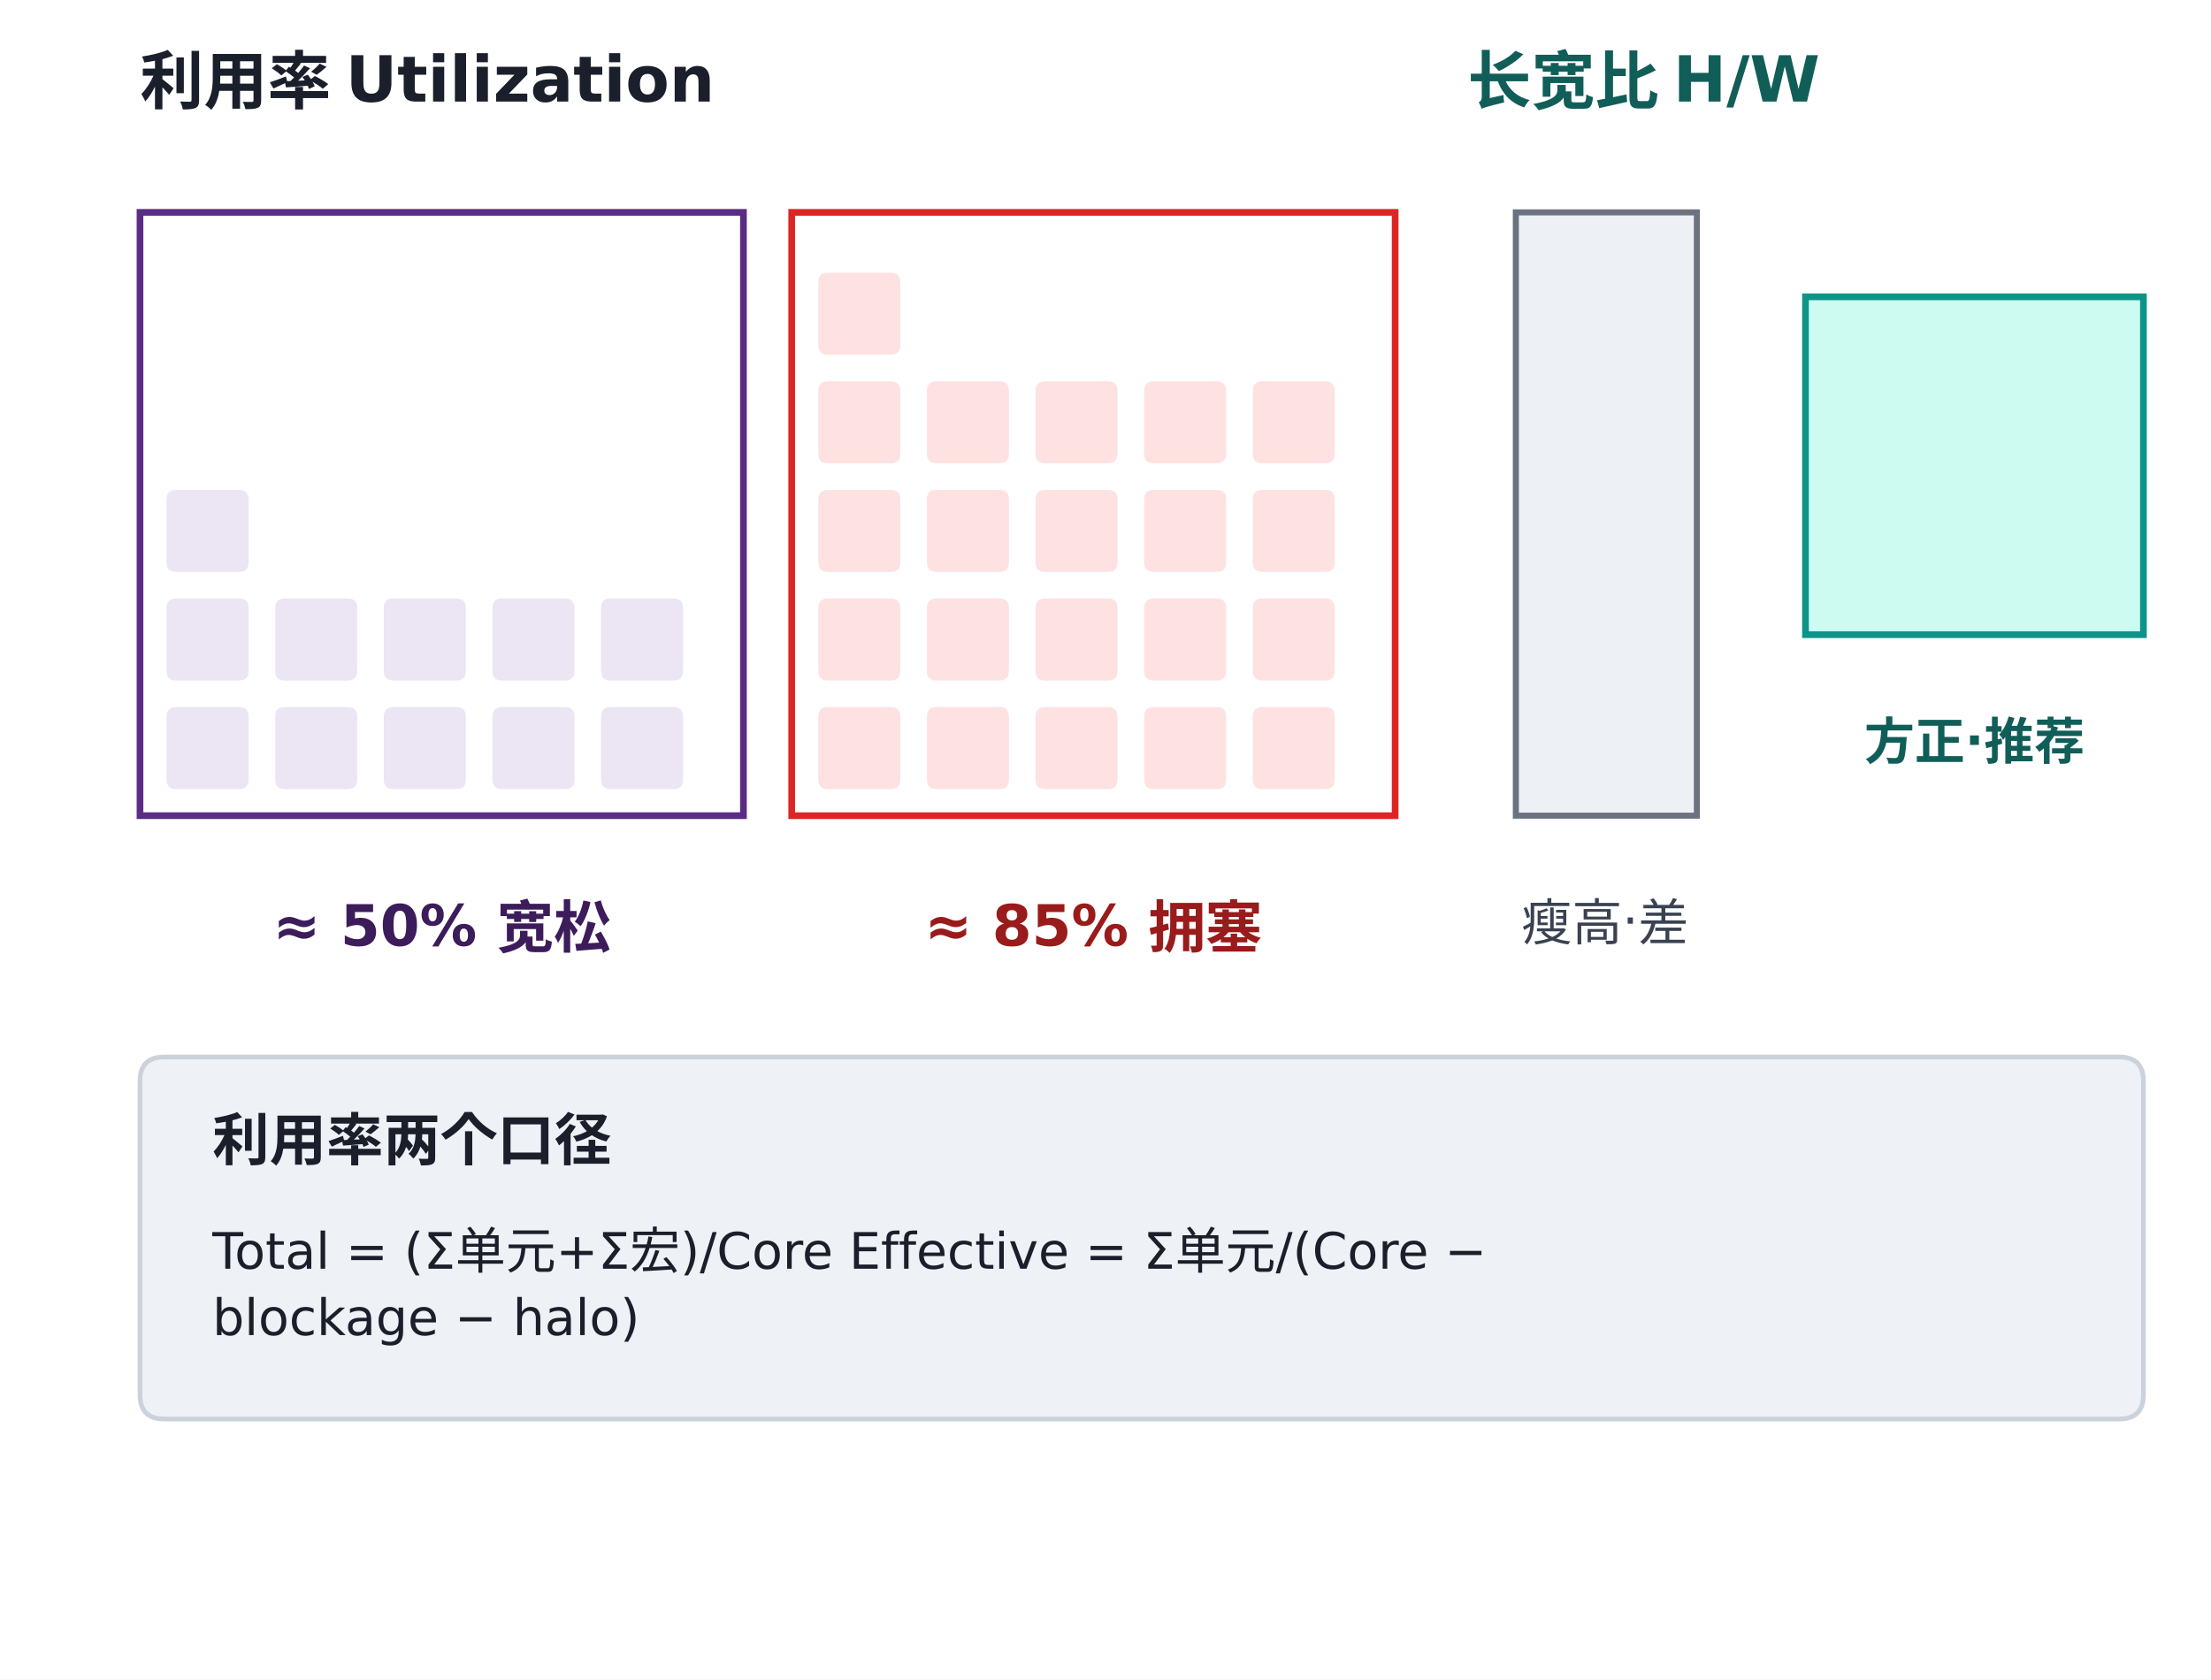
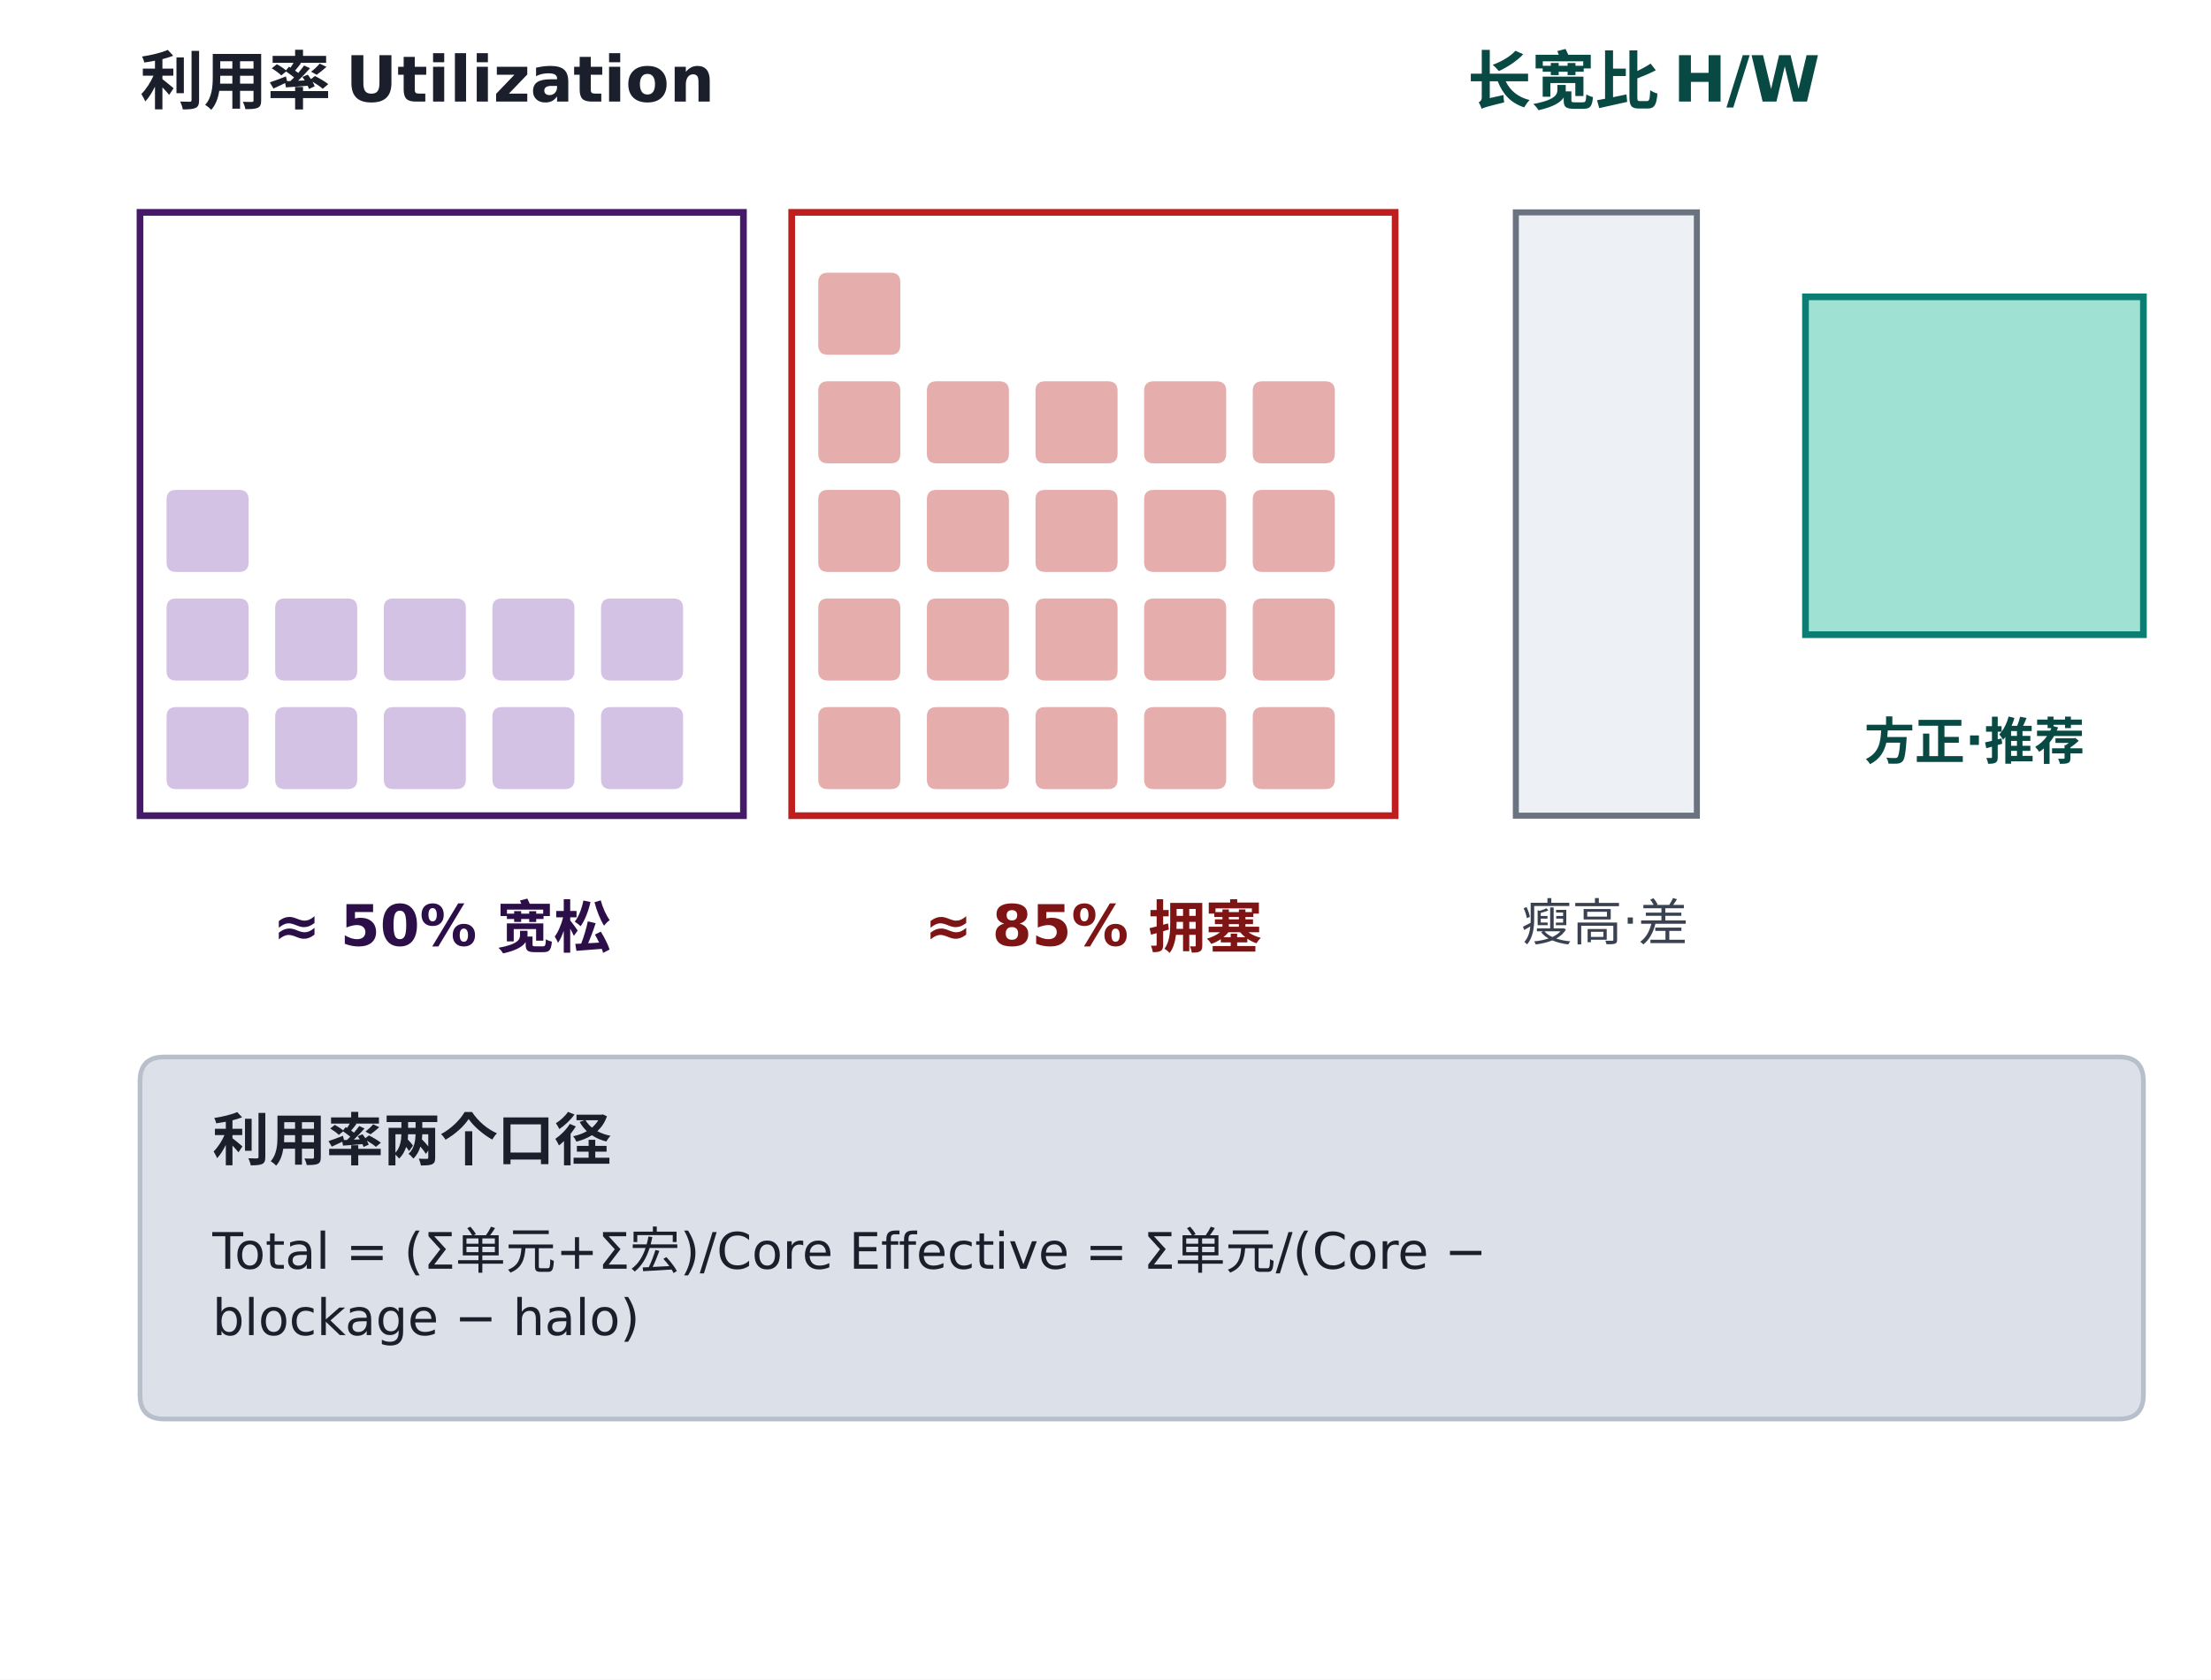
<svg xmlns="http://www.w3.org/2000/svg" width="659.52pt" height="501.12pt" viewBox="0 0 659.52 501.12" version="1.1">
  <defs>
    <style type="text/css">*{stroke-linejoin: round; stroke-linecap: butt}</style>
  </defs>
  <g id="figure_1">
    <g id="patch_1">
      <path d="M 0 501.12  L 659.52 501.12  L 659.52 0  L 0 0  z " style="fill: #ffffff" />
    </g>
    <g id="axes_1">
      <g id="patch_2">
-         <path d="M 5.76 495.36  L 653.76 495.36  L 653.76 5.76  L 5.76 5.76  z " clip-path="url(#p64f21aa170)" style="fill: #ffffff" />
+         <path d="M 5.76 495.36  L 653.76 495.36  L 653.76 5.76  L 5.76 5.76  z " clip-path="url(#p3995fd8d44)" style="fill: #ffffff" />
      </g>
      <g id="patch_3">
-         <path d="M 41.76 243.36  L 221.76 243.36  L 221.76 63.36  L 41.76 63.36  z " clip-path="url(#p64f21aa170)" style="fill: #ffffff; stroke: #5b2c86; stroke-width: 2; stroke-linejoin: miter" />
+         <path d="M 41.76 243.36  L 221.76 243.36  L 221.76 63.36  L 41.76 63.36  z " clip-path="url(#p3995fd8d44)" style="fill: #ffffff; stroke: #46196b; stroke-width: 2; stroke-linejoin: miter" />
      </g>
      <g id="patch_4">
-         <path d="M 236.16 243.36  L 416.16 243.36  L 416.16 63.36  L 236.16 63.36  z " clip-path="url(#p64f21aa170)" style="fill: #ffffff; stroke: #dc2626; stroke-width: 2; stroke-linejoin: miter" />
+         <path d="M 236.16 243.36  L 416.16 243.36  L 416.16 63.36  L 236.16 63.36  z " clip-path="url(#p3995fd8d44)" style="fill: #ffffff; stroke: #be1e1e; stroke-width: 2; stroke-linejoin: miter" />
      </g>
      <g id="patch_5">
-         <path d="M 452.16 243.36  L 506.16 243.36  L 506.16 63.36  L 452.16 63.36  z " clip-path="url(#p64f21aa170)" style="fill: #edf0f4; stroke: #6b7280; stroke-width: 1.8; stroke-linejoin: miter" />
+         <path d="M 452.16 243.36  L 506.16 243.36  L 506.16 63.36  L 452.16 63.36  z " clip-path="url(#p3995fd8d44)" style="fill: #edf0f4; stroke: #6b7280; stroke-width: 1.8; stroke-linejoin: miter" />
      </g>
      <g id="patch_6">
-         <path d="M 538.56 189.36  L 639.36 189.36  L 639.36 88.56  L 538.56 88.56  z " clip-path="url(#p64f21aa170)" style="fill: #ccfbf1; stroke: #0d9488; stroke-width: 2; stroke-linejoin: miter" />
+         <path d="M 538.56 189.36  L 639.36 189.36  L 639.36 88.56  L 538.56 88.56  z " clip-path="url(#p3995fd8d44)" style="fill: #9fe2d4; stroke: #0b7d72; stroke-width: 2; stroke-linejoin: miter" />
      </g>
      <g id="patch_7">
-         <path d="M 48.96 423.36  L 632.16 423.36  Q 639.36 423.36 639.36 416.16  L 639.36 322.56  Q 639.36 315.36 632.16 315.36  L 48.96 315.36  Q 41.76 315.36 41.76 322.56  L 41.76 416.16  Q 41.76 423.36 48.96 423.36  z " clip-path="url(#p64f21aa170)" style="fill: #eef1f5; stroke: #cbd2dc; stroke-width: 1.4; stroke-linejoin: miter" />
+         <path d="M 48.96 423.36  L 632.16 423.36  Q 639.36 423.36 639.36 416.16  L 639.36 322.56  Q 639.36 315.36 632.16 315.36  L 48.96 315.36  Q 41.76 315.36 41.76 322.56  L 41.76 416.16  Q 41.76 423.36 48.96 423.36  z " clip-path="url(#p3995fd8d44)" style="fill: #dce1e9; stroke: #b7bfcb; stroke-width: 1.4; stroke-linejoin: miter" />
      </g>
      <g id="text_1">
        <text style="font-weight: 700; font-size: 19px; font-family: 'Microsoft YaHei', 'Microsoft YaHei UI', 'SimHei', 'Segoe UI', 'DejaVu Sans', sans-serif; text-anchor: start; fill: #1a1f2b" x="41.76" y="30.96" transform="rotate(-0 41.76 30.96)">利用率 Utilization</text>
      </g>
      <g id="patch_8">
-         <path d="M 52.56 235.44  L 71.28 235.44  Q 74.16 235.44 74.16 232.56  L 74.16 213.84  Q 74.16 210.96 71.28 210.96  L 52.56 210.96  Q 49.68 210.96 49.68 213.84  L 49.68 232.56  Q 49.68 235.44 52.56 235.44  z " clip-path="url(#p64f21aa170)" style="fill: #ece5f3" />
+         <path d="M 52.56 235.44  L 71.28 235.44  Q 74.16 235.44 74.16 232.56  L 74.16 213.84  Q 74.16 210.96 71.28 210.96  L 52.56 210.96  Q 49.68 210.96 49.68 213.84  L 49.68 232.56  Q 49.68 235.44 52.56 235.44  z " clip-path="url(#p3995fd8d44)" style="fill: #d4c2e5" />
      </g>
      <g id="patch_9">
-         <path d="M 84.96 235.44  L 103.68 235.44  Q 106.56 235.44 106.56 232.56  L 106.56 213.84  Q 106.56 210.96 103.68 210.96  L 84.96 210.96  Q 82.08 210.96 82.08 213.84  L 82.08 232.56  Q 82.08 235.44 84.96 235.44  z " clip-path="url(#p64f21aa170)" style="fill: #ece5f3" />
+         <path d="M 84.96 235.44  L 103.68 235.44  Q 106.56 235.44 106.56 232.56  L 106.56 213.84  Q 106.56 210.96 103.68 210.96  L 84.96 210.96  Q 82.08 210.96 82.08 213.84  L 82.08 232.56  Q 82.08 235.44 84.96 235.44  z " clip-path="url(#p3995fd8d44)" style="fill: #d4c2e5" />
      </g>
      <g id="patch_10">
-         <path d="M 117.36 235.44  L 136.08 235.44  Q 138.96 235.44 138.96 232.56  L 138.96 213.84  Q 138.96 210.96 136.08 210.96  L 117.36 210.96  Q 114.48 210.96 114.48 213.84  L 114.48 232.56  Q 114.48 235.44 117.36 235.44  z " clip-path="url(#p64f21aa170)" style="fill: #ece5f3" />
+         <path d="M 117.36 235.44  L 136.08 235.44  Q 138.96 235.44 138.96 232.56  L 138.96 213.84  Q 138.96 210.96 136.08 210.96  L 117.36 210.96  Q 114.48 210.96 114.48 213.84  L 114.48 232.56  Q 114.48 235.44 117.36 235.44  z " clip-path="url(#p3995fd8d44)" style="fill: #d4c2e5" />
      </g>
      <g id="patch_11">
-         <path d="M 149.76 235.44  L 168.48 235.44  Q 171.36 235.44 171.36 232.56  L 171.36 213.84  Q 171.36 210.96 168.48 210.96  L 149.76 210.96  Q 146.88 210.96 146.88 213.84  L 146.88 232.56  Q 146.88 235.44 149.76 235.44  z " clip-path="url(#p64f21aa170)" style="fill: #ece5f3" />
+         <path d="M 149.76 235.44  L 168.48 235.44  Q 171.36 235.44 171.36 232.56  L 171.36 213.84  Q 171.36 210.96 168.48 210.96  L 149.76 210.96  Q 146.88 210.96 146.88 213.84  L 146.88 232.56  Q 146.88 235.44 149.76 235.44  z " clip-path="url(#p3995fd8d44)" style="fill: #d4c2e5" />
      </g>
      <g id="patch_12">
-         <path d="M 182.16 235.44  L 200.88 235.44  Q 203.76 235.44 203.76 232.56  L 203.76 213.84  Q 203.76 210.96 200.88 210.96  L 182.16 210.96  Q 179.28 210.96 179.28 213.84  L 179.28 232.56  Q 179.28 235.44 182.16 235.44  z " clip-path="url(#p64f21aa170)" style="fill: #ece5f3" />
+         <path d="M 182.16 235.44  L 200.88 235.44  Q 203.76 235.44 203.76 232.56  L 203.76 213.84  Q 203.76 210.96 200.88 210.96  L 182.16 210.96  Q 179.28 210.96 179.28 213.84  L 179.28 232.56  Q 179.28 235.44 182.16 235.44  z " clip-path="url(#p3995fd8d44)" style="fill: #d4c2e5" />
      </g>
      <g id="patch_13">
-         <path d="M 52.56 203.04  L 71.28 203.04  Q 74.16 203.04 74.16 200.16  L 74.16 181.44  Q 74.16 178.56 71.28 178.56  L 52.56 178.56  Q 49.68 178.56 49.68 181.44  L 49.68 200.16  Q 49.68 203.04 52.56 203.04  z " clip-path="url(#p64f21aa170)" style="fill: #ece5f3" />
+         <path d="M 52.56 203.04  L 71.28 203.04  Q 74.16 203.04 74.16 200.16  L 74.16 181.44  Q 74.16 178.56 71.28 178.56  L 52.56 178.56  Q 49.68 178.56 49.68 181.44  L 49.68 200.16  Q 49.68 203.04 52.56 203.04  z " clip-path="url(#p3995fd8d44)" style="fill: #d4c2e5" />
      </g>
      <g id="patch_14">
-         <path d="M 84.96 203.04  L 103.68 203.04  Q 106.56 203.04 106.56 200.16  L 106.56 181.44  Q 106.56 178.56 103.68 178.56  L 84.96 178.56  Q 82.08 178.56 82.08 181.44  L 82.08 200.16  Q 82.08 203.04 84.96 203.04  z " clip-path="url(#p64f21aa170)" style="fill: #ece5f3" />
+         <path d="M 84.96 203.04  L 103.68 203.04  Q 106.56 203.04 106.56 200.16  L 106.56 181.44  Q 106.56 178.56 103.68 178.56  L 84.96 178.56  Q 82.08 178.56 82.08 181.44  L 82.08 200.16  Q 82.08 203.04 84.96 203.04  z " clip-path="url(#p3995fd8d44)" style="fill: #d4c2e5" />
      </g>
      <g id="patch_15">
-         <path d="M 117.36 203.04  L 136.08 203.04  Q 138.96 203.04 138.96 200.16  L 138.96 181.44  Q 138.96 178.56 136.08 178.56  L 117.36 178.56  Q 114.48 178.56 114.48 181.44  L 114.48 200.16  Q 114.48 203.04 117.36 203.04  z " clip-path="url(#p64f21aa170)" style="fill: #ece5f3" />
+         <path d="M 117.36 203.04  L 136.08 203.04  Q 138.96 203.04 138.96 200.16  L 138.96 181.44  Q 138.96 178.56 136.08 178.56  L 117.36 178.56  Q 114.48 178.56 114.48 181.44  L 114.48 200.16  Q 114.48 203.04 117.36 203.04  z " clip-path="url(#p3995fd8d44)" style="fill: #d4c2e5" />
      </g>
      <g id="patch_16">
-         <path d="M 149.76 203.04  L 168.48 203.04  Q 171.36 203.04 171.36 200.16  L 171.36 181.44  Q 171.36 178.56 168.48 178.56  L 149.76 178.56  Q 146.88 178.56 146.88 181.44  L 146.88 200.16  Q 146.88 203.04 149.76 203.04  z " clip-path="url(#p64f21aa170)" style="fill: #ece5f3" />
+         <path d="M 149.76 203.04  L 168.48 203.04  Q 171.36 203.04 171.36 200.16  L 171.36 181.44  Q 171.36 178.56 168.48 178.56  L 149.76 178.56  Q 146.88 178.56 146.88 181.44  L 146.88 200.16  Q 146.88 203.04 149.76 203.04  z " clip-path="url(#p3995fd8d44)" style="fill: #d4c2e5" />
      </g>
      <g id="patch_17">
-         <path d="M 182.16 203.04  L 200.88 203.04  Q 203.76 203.04 203.76 200.16  L 203.76 181.44  Q 203.76 178.56 200.88 178.56  L 182.16 178.56  Q 179.28 178.56 179.28 181.44  L 179.28 200.16  Q 179.28 203.04 182.16 203.04  z " clip-path="url(#p64f21aa170)" style="fill: #ece5f3" />
+         <path d="M 182.16 203.04  L 200.88 203.04  Q 203.76 203.04 203.76 200.16  L 203.76 181.44  Q 203.76 178.56 200.88 178.56  L 182.16 178.56  Q 179.28 178.56 179.28 181.44  L 179.28 200.16  Q 179.28 203.04 182.16 203.04  z " clip-path="url(#p3995fd8d44)" style="fill: #d4c2e5" />
      </g>
      <g id="patch_18">
-         <path d="M 52.56 170.64  L 71.28 170.64  Q 74.16 170.64 74.16 167.76  L 74.16 149.04  Q 74.16 146.16 71.28 146.16  L 52.56 146.16  Q 49.68 146.16 49.68 149.04  L 49.68 167.76  Q 49.68 170.64 52.56 170.64  z " clip-path="url(#p64f21aa170)" style="fill: #ece5f3" />
+         <path d="M 52.56 170.64  L 71.28 170.64  Q 74.16 170.64 74.16 167.76  L 74.16 149.04  Q 74.16 146.16 71.28 146.16  L 52.56 146.16  Q 49.68 146.16 49.68 149.04  L 49.68 167.76  Q 49.68 170.64 52.56 170.64  z " clip-path="url(#p3995fd8d44)" style="fill: #d4c2e5" />
      </g>
      <g id="text_2">
-         <text style="font-weight: 700; font-size: 17px; font-family: 'Microsoft YaHei', 'Microsoft YaHei UI', 'SimHei', 'Segoe UI', 'DejaVu Sans', sans-serif; text-anchor: middle; fill: #3c1c5a" x="131.76" y="282.149" transform="rotate(-0 131.76 282.1494)">≈ 50% 宽松</text>
+         <text style="font-weight: 700; font-size: 17px; font-family: 'Microsoft YaHei', 'Microsoft YaHei UI', 'SimHei', 'Segoe UI', 'DejaVu Sans', sans-serif; text-anchor: middle; fill: #2c0e48" x="131.76" y="282.149" transform="rotate(-0 131.76 282.1494)">≈ 50% 宽松</text>
      </g>
      <g id="patch_19">
-         <path d="M 246.96 235.44  L 265.68 235.44  Q 268.56 235.44 268.56 232.56  L 268.56 213.84  Q 268.56 210.96 265.68 210.96  L 246.96 210.96  Q 244.08 210.96 244.08 213.84  L 244.08 232.56  Q 244.08 235.44 246.96 235.44  z " clip-path="url(#p64f21aa170)" style="fill: #fee2e2" />
+         <path d="M 246.96 235.44  L 265.68 235.44  Q 268.56 235.44 268.56 232.56  L 268.56 213.84  Q 268.56 210.96 265.68 210.96  L 246.96 210.96  Q 244.08 210.96 244.08 213.84  L 244.08 232.56  Q 244.08 235.44 246.96 235.44  z " clip-path="url(#p3995fd8d44)" style="fill: #e6adad" />
      </g>
      <g id="patch_20">
-         <path d="M 279.36 235.44  L 298.08 235.44  Q 300.96 235.44 300.96 232.56  L 300.96 213.84  Q 300.96 210.96 298.08 210.96  L 279.36 210.96  Q 276.48 210.96 276.48 213.84  L 276.48 232.56  Q 276.48 235.44 279.36 235.44  z " clip-path="url(#p64f21aa170)" style="fill: #fee2e2" />
+         <path d="M 279.36 235.44  L 298.08 235.44  Q 300.96 235.44 300.96 232.56  L 300.96 213.84  Q 300.96 210.96 298.08 210.96  L 279.36 210.96  Q 276.48 210.96 276.48 213.84  L 276.48 232.56  Q 276.48 235.44 279.36 235.44  z " clip-path="url(#p3995fd8d44)" style="fill: #e6adad" />
      </g>
      <g id="patch_21">
-         <path d="M 311.76 235.44  L 330.48 235.44  Q 333.36 235.44 333.36 232.56  L 333.36 213.84  Q 333.36 210.96 330.48 210.96  L 311.76 210.96  Q 308.88 210.96 308.88 213.84  L 308.88 232.56  Q 308.88 235.44 311.76 235.44  z " clip-path="url(#p64f21aa170)" style="fill: #fee2e2" />
+         <path d="M 311.76 235.44  L 330.48 235.44  Q 333.36 235.44 333.36 232.56  L 333.36 213.84  Q 333.36 210.96 330.48 210.96  L 311.76 210.96  Q 308.88 210.96 308.88 213.84  L 308.88 232.56  Q 308.88 235.44 311.76 235.44  z " clip-path="url(#p3995fd8d44)" style="fill: #e6adad" />
      </g>
      <g id="patch_22">
-         <path d="M 344.16 235.44  L 362.88 235.44  Q 365.76 235.44 365.76 232.56  L 365.76 213.84  Q 365.76 210.96 362.88 210.96  L 344.16 210.96  Q 341.28 210.96 341.28 213.84  L 341.28 232.56  Q 341.28 235.44 344.16 235.44  z " clip-path="url(#p64f21aa170)" style="fill: #fee2e2" />
+         <path d="M 344.16 235.44  L 362.88 235.44  Q 365.76 235.44 365.76 232.56  L 365.76 213.84  Q 365.76 210.96 362.88 210.96  L 344.16 210.96  Q 341.28 210.96 341.28 213.84  L 341.28 232.56  Q 341.28 235.44 344.16 235.44  z " clip-path="url(#p3995fd8d44)" style="fill: #e6adad" />
      </g>
      <g id="patch_23">
-         <path d="M 376.56 235.44  L 395.28 235.44  Q 398.16 235.44 398.16 232.56  L 398.16 213.84  Q 398.16 210.96 395.28 210.96  L 376.56 210.96  Q 373.68 210.96 373.68 213.84  L 373.68 232.56  Q 373.68 235.44 376.56 235.44  z " clip-path="url(#p64f21aa170)" style="fill: #fee2e2" />
+         <path d="M 376.56 235.44  L 395.28 235.44  Q 398.16 235.44 398.16 232.56  L 398.16 213.84  Q 398.16 210.96 395.28 210.96  L 376.56 210.96  Q 373.68 210.96 373.68 213.84  L 373.68 232.56  Q 373.68 235.44 376.56 235.44  z " clip-path="url(#p3995fd8d44)" style="fill: #e6adad" />
      </g>
      <g id="patch_24">
-         <path d="M 246.96 203.04  L 265.68 203.04  Q 268.56 203.04 268.56 200.16  L 268.56 181.44  Q 268.56 178.56 265.68 178.56  L 246.96 178.56  Q 244.08 178.56 244.08 181.44  L 244.08 200.16  Q 244.08 203.04 246.96 203.04  z " clip-path="url(#p64f21aa170)" style="fill: #fee2e2" />
+         <path d="M 246.96 203.04  L 265.68 203.04  Q 268.56 203.04 268.56 200.16  L 268.56 181.44  Q 268.56 178.56 265.68 178.56  L 246.96 178.56  Q 244.08 178.56 244.08 181.44  L 244.08 200.16  Q 244.08 203.04 246.96 203.04  z " clip-path="url(#p3995fd8d44)" style="fill: #e6adad" />
      </g>
      <g id="patch_25">
-         <path d="M 279.36 203.04  L 298.08 203.04  Q 300.96 203.04 300.96 200.16  L 300.96 181.44  Q 300.96 178.56 298.08 178.56  L 279.36 178.56  Q 276.48 178.56 276.48 181.44  L 276.48 200.16  Q 276.48 203.04 279.36 203.04  z " clip-path="url(#p64f21aa170)" style="fill: #fee2e2" />
+         <path d="M 279.36 203.04  L 298.08 203.04  Q 300.96 203.04 300.96 200.16  L 300.96 181.44  Q 300.96 178.56 298.08 178.56  L 279.36 178.56  Q 276.48 178.56 276.48 181.44  L 276.48 200.16  Q 276.48 203.04 279.36 203.04  z " clip-path="url(#p3995fd8d44)" style="fill: #e6adad" />
      </g>
      <g id="patch_26">
-         <path d="M 311.76 203.04  L 330.48 203.04  Q 333.36 203.04 333.36 200.16  L 333.36 181.44  Q 333.36 178.56 330.48 178.56  L 311.76 178.56  Q 308.88 178.56 308.88 181.44  L 308.88 200.16  Q 308.88 203.04 311.76 203.04  z " clip-path="url(#p64f21aa170)" style="fill: #fee2e2" />
+         <path d="M 311.76 203.04  L 330.48 203.04  Q 333.36 203.04 333.36 200.16  L 333.36 181.44  Q 333.36 178.56 330.48 178.56  L 311.76 178.56  Q 308.88 178.56 308.88 181.44  L 308.88 200.16  Q 308.88 203.04 311.76 203.04  z " clip-path="url(#p3995fd8d44)" style="fill: #e6adad" />
      </g>
      <g id="patch_27">
-         <path d="M 344.16 203.04  L 362.88 203.04  Q 365.76 203.04 365.76 200.16  L 365.76 181.44  Q 365.76 178.56 362.88 178.56  L 344.16 178.56  Q 341.28 178.56 341.28 181.44  L 341.28 200.16  Q 341.28 203.04 344.16 203.04  z " clip-path="url(#p64f21aa170)" style="fill: #fee2e2" />
+         <path d="M 344.16 203.04  L 362.88 203.04  Q 365.76 203.04 365.76 200.16  L 365.76 181.44  Q 365.76 178.56 362.88 178.56  L 344.16 178.56  Q 341.28 178.56 341.28 181.44  L 341.28 200.16  Q 341.28 203.04 344.16 203.04  z " clip-path="url(#p3995fd8d44)" style="fill: #e6adad" />
      </g>
      <g id="patch_28">
-         <path d="M 376.56 203.04  L 395.28 203.04  Q 398.16 203.04 398.16 200.16  L 398.16 181.44  Q 398.16 178.56 395.28 178.56  L 376.56 178.56  Q 373.68 178.56 373.68 181.44  L 373.68 200.16  Q 373.68 203.04 376.56 203.04  z " clip-path="url(#p64f21aa170)" style="fill: #fee2e2" />
+         <path d="M 376.56 203.04  L 395.28 203.04  Q 398.16 203.04 398.16 200.16  L 398.16 181.44  Q 398.16 178.56 395.28 178.56  L 376.56 178.56  Q 373.68 178.56 373.68 181.44  L 373.68 200.16  Q 373.68 203.04 376.56 203.04  z " clip-path="url(#p3995fd8d44)" style="fill: #e6adad" />
      </g>
      <g id="patch_29">
-         <path d="M 246.96 170.64  L 265.68 170.64  Q 268.56 170.64 268.56 167.76  L 268.56 149.04  Q 268.56 146.16 265.68 146.16  L 246.96 146.16  Q 244.08 146.16 244.08 149.04  L 244.08 167.76  Q 244.08 170.64 246.96 170.64  z " clip-path="url(#p64f21aa170)" style="fill: #fee2e2" />
+         <path d="M 246.96 170.64  L 265.68 170.64  Q 268.56 170.64 268.56 167.76  L 268.56 149.04  Q 268.56 146.16 265.68 146.16  L 246.96 146.16  Q 244.08 146.16 244.08 149.04  L 244.08 167.76  Q 244.08 170.64 246.96 170.64  z " clip-path="url(#p3995fd8d44)" style="fill: #e6adad" />
      </g>
      <g id="patch_30">
-         <path d="M 279.36 170.64  L 298.08 170.64  Q 300.96 170.64 300.96 167.76  L 300.96 149.04  Q 300.96 146.16 298.08 146.16  L 279.36 146.16  Q 276.48 146.16 276.48 149.04  L 276.48 167.76  Q 276.48 170.64 279.36 170.64  z " clip-path="url(#p64f21aa170)" style="fill: #fee2e2" />
+         <path d="M 279.36 170.64  L 298.08 170.64  Q 300.96 170.64 300.96 167.76  L 300.96 149.04  Q 300.96 146.16 298.08 146.16  L 279.36 146.16  Q 276.48 146.16 276.48 149.04  L 276.48 167.76  Q 276.48 170.64 279.36 170.64  z " clip-path="url(#p3995fd8d44)" style="fill: #e6adad" />
      </g>
      <g id="patch_31">
-         <path d="M 311.76 170.64  L 330.48 170.64  Q 333.36 170.64 333.36 167.76  L 333.36 149.04  Q 333.36 146.16 330.48 146.16  L 311.76 146.16  Q 308.88 146.16 308.88 149.04  L 308.88 167.76  Q 308.88 170.64 311.76 170.64  z " clip-path="url(#p64f21aa170)" style="fill: #fee2e2" />
+         <path d="M 311.76 170.64  L 330.48 170.64  Q 333.36 170.64 333.36 167.76  L 333.36 149.04  Q 333.36 146.16 330.48 146.16  L 311.76 146.16  Q 308.88 146.16 308.88 149.04  L 308.88 167.76  Q 308.88 170.64 311.76 170.64  z " clip-path="url(#p3995fd8d44)" style="fill: #e6adad" />
      </g>
      <g id="patch_32">
-         <path d="M 344.16 170.64  L 362.88 170.64  Q 365.76 170.64 365.76 167.76  L 365.76 149.04  Q 365.76 146.16 362.88 146.16  L 344.16 146.16  Q 341.28 146.16 341.28 149.04  L 341.28 167.76  Q 341.28 170.64 344.16 170.64  z " clip-path="url(#p64f21aa170)" style="fill: #fee2e2" />
+         <path d="M 344.16 170.64  L 362.88 170.64  Q 365.76 170.64 365.76 167.76  L 365.76 149.04  Q 365.76 146.16 362.88 146.16  L 344.16 146.16  Q 341.28 146.16 341.28 149.04  L 341.28 167.76  Q 341.28 170.64 344.16 170.64  z " clip-path="url(#p3995fd8d44)" style="fill: #e6adad" />
      </g>
      <g id="patch_33">
-         <path d="M 376.56 170.64  L 395.28 170.64  Q 398.16 170.64 398.16 167.76  L 398.16 149.04  Q 398.16 146.16 395.28 146.16  L 376.56 146.16  Q 373.68 146.16 373.68 149.04  L 373.68 167.76  Q 373.68 170.64 376.56 170.64  z " clip-path="url(#p64f21aa170)" style="fill: #fee2e2" />
+         <path d="M 376.56 170.64  L 395.28 170.64  Q 398.16 170.64 398.16 167.76  L 398.16 149.04  Q 398.16 146.16 395.28 146.16  L 376.56 146.16  Q 373.68 146.16 373.68 149.04  L 373.68 167.76  Q 373.68 170.64 376.56 170.64  z " clip-path="url(#p3995fd8d44)" style="fill: #e6adad" />
      </g>
      <g id="patch_34">
-         <path d="M 246.96 138.24  L 265.68 138.24  Q 268.56 138.24 268.56 135.36  L 268.56 116.64  Q 268.56 113.76 265.68 113.76  L 246.96 113.76  Q 244.08 113.76 244.08 116.64  L 244.08 135.36  Q 244.08 138.24 246.96 138.24  z " clip-path="url(#p64f21aa170)" style="fill: #fee2e2" />
+         <path d="M 246.96 138.24  L 265.68 138.24  Q 268.56 138.24 268.56 135.36  L 268.56 116.64  Q 268.56 113.76 265.68 113.76  L 246.96 113.76  Q 244.08 113.76 244.08 116.64  L 244.08 135.36  Q 244.08 138.24 246.96 138.24  z " clip-path="url(#p3995fd8d44)" style="fill: #e6adad" />
      </g>
      <g id="patch_35">
-         <path d="M 279.36 138.24  L 298.08 138.24  Q 300.96 138.24 300.96 135.36  L 300.96 116.64  Q 300.96 113.76 298.08 113.76  L 279.36 113.76  Q 276.48 113.76 276.48 116.64  L 276.48 135.36  Q 276.48 138.24 279.36 138.24  z " clip-path="url(#p64f21aa170)" style="fill: #fee2e2" />
+         <path d="M 279.36 138.24  L 298.08 138.24  Q 300.96 138.24 300.96 135.36  L 300.96 116.64  Q 300.96 113.76 298.08 113.76  L 279.36 113.76  Q 276.48 113.76 276.48 116.64  L 276.48 135.36  Q 276.48 138.24 279.36 138.24  z " clip-path="url(#p3995fd8d44)" style="fill: #e6adad" />
      </g>
      <g id="patch_36">
-         <path d="M 311.76 138.24  L 330.48 138.24  Q 333.36 138.24 333.36 135.36  L 333.36 116.64  Q 333.36 113.76 330.48 113.76  L 311.76 113.76  Q 308.88 113.76 308.88 116.64  L 308.88 135.36  Q 308.88 138.24 311.76 138.24  z " clip-path="url(#p64f21aa170)" style="fill: #fee2e2" />
+         <path d="M 311.76 138.24  L 330.48 138.24  Q 333.36 138.24 333.36 135.36  L 333.36 116.64  Q 333.36 113.76 330.48 113.76  L 311.76 113.76  Q 308.88 113.76 308.88 116.64  L 308.88 135.36  Q 308.88 138.24 311.76 138.24  z " clip-path="url(#p3995fd8d44)" style="fill: #e6adad" />
      </g>
      <g id="patch_37">
-         <path d="M 344.16 138.24  L 362.88 138.24  Q 365.76 138.24 365.76 135.36  L 365.76 116.64  Q 365.76 113.76 362.88 113.76  L 344.16 113.76  Q 341.28 113.76 341.28 116.64  L 341.28 135.36  Q 341.28 138.24 344.16 138.24  z " clip-path="url(#p64f21aa170)" style="fill: #fee2e2" />
+         <path d="M 344.16 138.24  L 362.88 138.24  Q 365.76 138.24 365.76 135.36  L 365.76 116.64  Q 365.76 113.76 362.88 113.76  L 344.16 113.76  Q 341.28 113.76 341.28 116.64  L 341.28 135.36  Q 341.28 138.24 344.16 138.24  z " clip-path="url(#p3995fd8d44)" style="fill: #e6adad" />
      </g>
      <g id="patch_38">
-         <path d="M 376.56 138.24  L 395.28 138.24  Q 398.16 138.24 398.16 135.36  L 398.16 116.64  Q 398.16 113.76 395.28 113.76  L 376.56 113.76  Q 373.68 113.76 373.68 116.64  L 373.68 135.36  Q 373.68 138.24 376.56 138.24  z " clip-path="url(#p64f21aa170)" style="fill: #fee2e2" />
+         <path d="M 376.56 138.24  L 395.28 138.24  Q 398.16 138.24 398.16 135.36  L 398.16 116.64  Q 398.16 113.76 395.28 113.76  L 376.56 113.76  Q 373.68 113.76 373.68 116.64  L 373.68 135.36  Q 373.68 138.24 376.56 138.24  z " clip-path="url(#p3995fd8d44)" style="fill: #e6adad" />
      </g>
      <g id="patch_39">
-         <path d="M 246.96 105.84  L 265.68 105.84  Q 268.56 105.84 268.56 102.96  L 268.56 84.24  Q 268.56 81.36 265.68 81.36  L 246.96 81.36  Q 244.08 81.36 244.08 84.24  L 244.08 102.96  Q 244.08 105.84 246.96 105.84  z " clip-path="url(#p64f21aa170)" style="fill: #fee2e2" />
+         <path d="M 246.96 105.84  L 265.68 105.84  Q 268.56 105.84 268.56 102.96  L 268.56 84.24  Q 268.56 81.36 265.68 81.36  L 246.96 81.36  Q 244.08 81.36 244.08 84.24  L 244.08 102.96  Q 244.08 105.84 246.96 105.84  z " clip-path="url(#p3995fd8d44)" style="fill: #e6adad" />
      </g>
      <g id="text_3">
-         <text style="font-weight: 700; font-size: 17px; font-family: 'Microsoft YaHei', 'Microsoft YaHei UI', 'SimHei', 'Segoe UI', 'DejaVu Sans', sans-serif; text-anchor: middle; fill: #991b1b" x="326.16" y="282.149" transform="rotate(-0 326.16 282.1494)">≈ 85% 拥塞</text>
+         <text style="font-weight: 700; font-size: 17px; font-family: 'Microsoft YaHei', 'Microsoft YaHei UI', 'SimHei', 'Segoe UI', 'DejaVu Sans', sans-serif; text-anchor: middle; fill: #7e1414" x="326.16" y="282.149" transform="rotate(-0 326.16 282.1494)">≈ 85% 拥塞</text>
      </g>
      <g id="text_4">
-         <text style="font-weight: 700; font-size: 19px; font-family: 'Microsoft YaHei', 'Microsoft YaHei UI', 'SimHei', 'Segoe UI', 'DejaVu Sans', sans-serif; text-anchor: start; fill: #115e59" x="437.76" y="30.96" transform="rotate(-0 437.76 30.96)">长宽比 H/W</text>
+         <text style="font-weight: 700; font-size: 19px; font-family: 'Microsoft YaHei', 'Microsoft YaHei UI', 'SimHei', 'Segoe UI', 'DejaVu Sans', sans-serif; text-anchor: start; fill: #084a43" x="437.76" y="30.96" transform="rotate(-0 437.76 30.96)">长宽比 H/W</text>
      </g>
      <g id="text_5">
        <text style="font-size: 15px; font-family: 'Microsoft YaHei', 'Microsoft YaHei UI', 'SimHei', 'Segoe UI', 'DejaVu Sans', sans-serif; text-anchor: middle; fill: #3a4252" x="478.8" y="280.551" transform="rotate(-0 478.8 280.5506)">瘦高·差</text>
      </g>
      <g id="text_6">
-         <text style="font-weight: 700; font-size: 15px; font-family: 'Microsoft YaHei', 'Microsoft YaHei UI', 'SimHei', 'Segoe UI', 'DejaVu Sans', sans-serif; text-anchor: middle; fill: #115e59" x="588.96" y="226.551" transform="rotate(-0 588.96 226.5506)">方正·推荐</text>
+         <text style="font-weight: 700; font-size: 15px; font-family: 'Microsoft YaHei', 'Microsoft YaHei UI', 'SimHei', 'Segoe UI', 'DejaVu Sans', sans-serif; text-anchor: middle; fill: #084a43" x="588.96" y="226.551" transform="rotate(-0 588.96 226.5506)">方正·推荐</text>
      </g>
      <g id="text_7">
        <text style="font-weight: 700; font-size: 17px; font-family: 'Microsoft YaHei', 'Microsoft YaHei UI', 'SimHei', 'Segoe UI', 'DejaVu Sans', sans-serif; text-anchor: start; fill: #1a1f2b" x="63.36" y="346.169" transform="rotate(-0 63.36 346.1694)">利用率两个口径</text>
      </g>
      <g id="text_8">
        <text style="font-size: 15px; font-family: 'Microsoft YaHei', 'Microsoft YaHei UI', 'SimHei', 'Segoe UI', 'DejaVu Sans', sans-serif; text-anchor: start; fill: #1a1f2b" x="63.36" y="378.531" transform="rotate(-0 63.36 378.5306)">Total = (Σ单元+Σ宏)/Core      Effective = Σ单元/(Core −</text>
      </g>
      <g id="text_9">
        <text style="font-size: 15px; font-family: 'Microsoft YaHei', 'Microsoft YaHei UI', 'SimHei', 'Segoe UI', 'DejaVu Sans', sans-serif; text-anchor: start; fill: #1a1f2b" x="63.36" y="398.331" transform="rotate(-0 63.36 398.3306)">blockage − halo)</text>
      </g>
    </g>
  </g>
  <defs>
-     <clipPath id="p64f21aa170">
+     <clipPath id="p3995fd8d44">
      <rect x="5.76" y="5.76" width="648" height="489.6" />
    </clipPath>
  </defs>
</svg>
